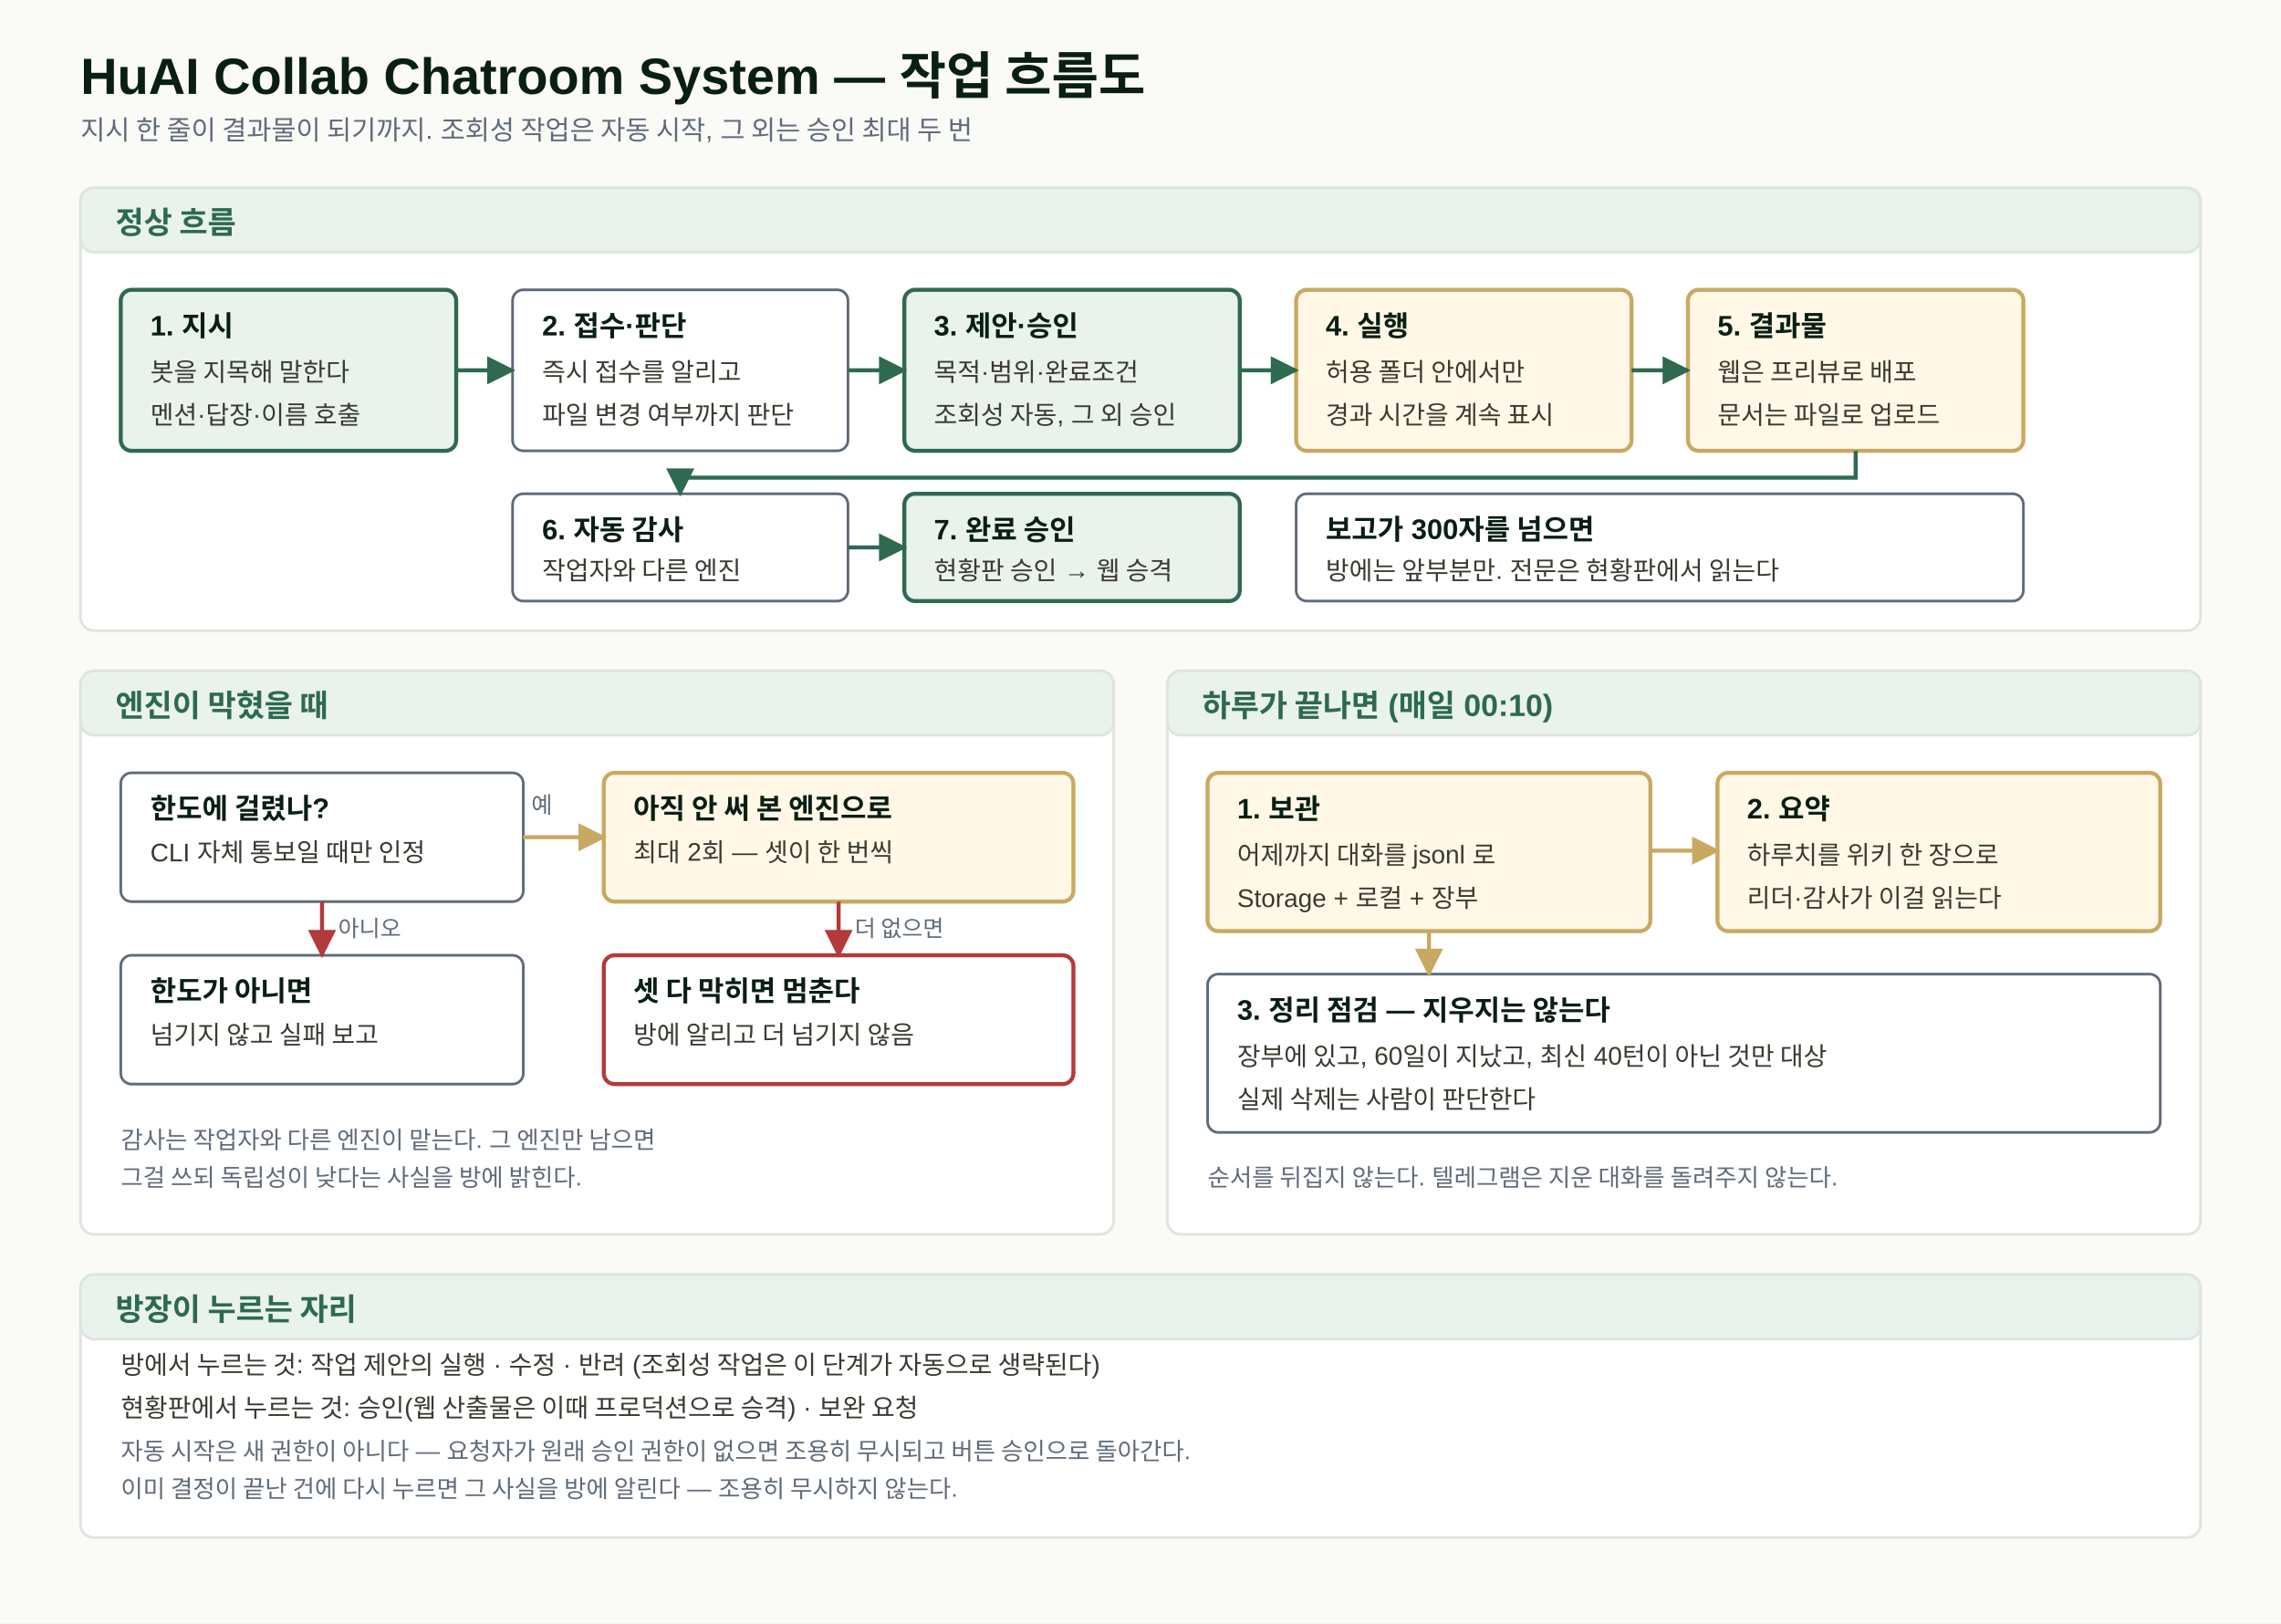
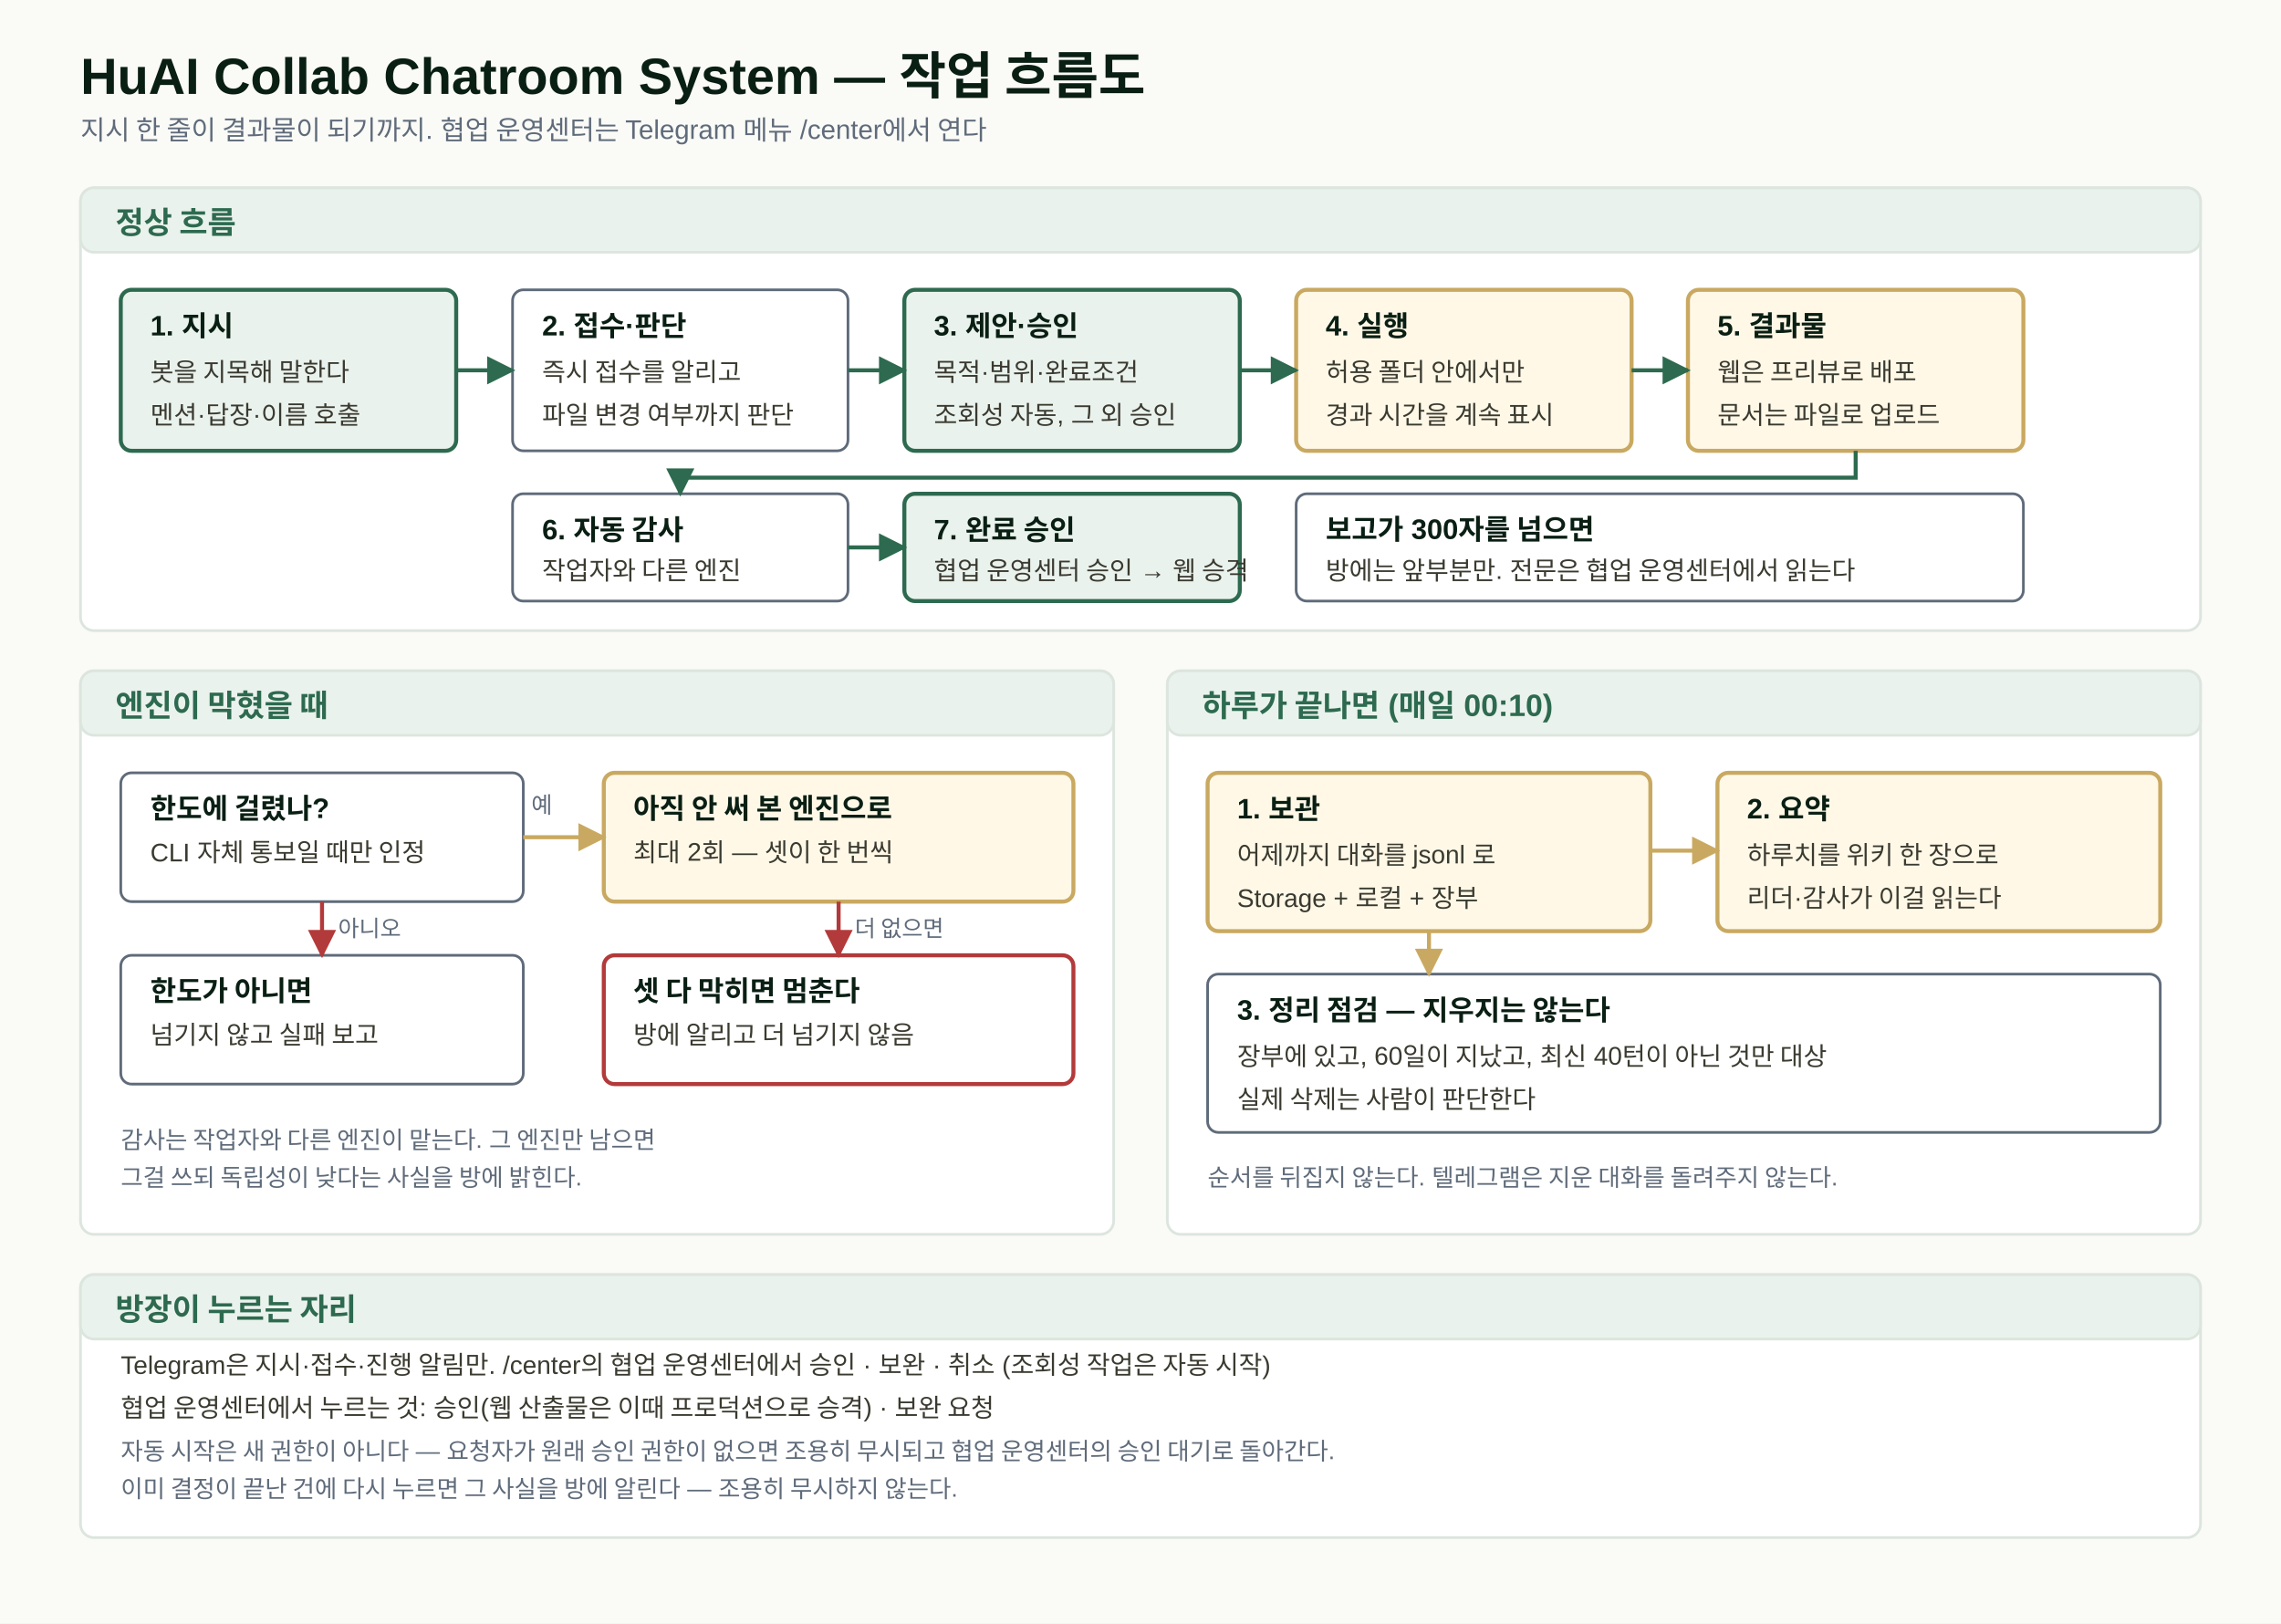
<svg xmlns="http://www.w3.org/2000/svg" width="1700" height="1210" viewBox="0 0 1700 1210" role="img" aria-labelledby="t d">
  <style>
    .bg{fill:#fafaf7}
    .lane{fill:#ffffff;stroke:#dce5de;stroke-width:2}
    .laneHead{fill:#eaf2ed;stroke:#dce5de;stroke-width:2}
    .step{fill:#ffffff;stroke:#5f6b7a;stroke-width:2}
    .stepOwner{fill:#eaf2ed;stroke:#2d6a4f;stroke-width:3}
    .stepAuto{fill:#fff8e7;stroke:#c9a961;stroke-width:3}
    .stepStop{fill:#ffffff;stroke:#b33a3a;stroke-width:3}
    .title{font:700 38px 'Malgun Gothic',Arial,sans-serif;fill:#0a1f14}
    .sub{font:20px 'Malgun Gothic',Arial,sans-serif;fill:#5f6b7a}
    .laneLabel{font:700 23px 'Malgun Gothic',Arial,sans-serif;fill:#2d6a4f}
    .stepHead{font:700 21px 'Malgun Gothic',Arial,sans-serif;fill:#0a1f14}
    .body{font:19px 'Malgun Gothic',Arial,sans-serif;fill:#3a3a30}
    .note{font:18px 'Malgun Gothic',Arial,sans-serif;fill:#5f6b7a}
    .edgeLabel{font:17px 'Malgun Gothic',Arial,sans-serif;fill:#5f6b7a}
    .flow{stroke:#2d6a4f;stroke-width:3;fill:none;marker-end:url(#a)}
    .flowGold{stroke:#c9a961;stroke-width:3;fill:none;marker-end:url(#ag)}
    .flowStop{stroke:#b33a3a;stroke-width:3;fill:none;marker-end:url(#ar)}
  </style>
  <defs>
    <marker id="a" viewBox="0 0 10 10" refX="9" refY="5" markerWidth="7" markerHeight="7" orient="auto-start-reverse">
      <path d="M 0 0 L 10 5 L 0 10 z" fill="#2d6a4f" />
    </marker>
    <marker id="ag" viewBox="0 0 10 10" refX="9" refY="5" markerWidth="7" markerHeight="7" orient="auto-start-reverse">
      <path d="M 0 0 L 10 5 L 0 10 z" fill="#c9a961" />
    </marker>
    <marker id="ar" viewBox="0 0 10 10" refX="9" refY="5" markerWidth="7" markerHeight="7" orient="auto-start-reverse">
      <path d="M 0 0 L 10 5 L 0 10 z" fill="#b33a3a" />
    </marker>
  </defs>
  <rect class="bg" x="0" y="0" width="1700" height="1210" />
  <text class="title" x="60" y="70">HuAI Collab Chatroom System — 작업 흐름도</text>
-   <text class="sub" x="60" y="104">지시 한 줄이 결과물이 되기까지. 조회성 작업은 자동 시작, 그 외는 승인 최대 두 번</text>
+   <text class="sub" x="60" y="104">지시 한 줄이 결과물이 되기까지. 협업 운영센터는 Telegram 메뉴 /center에서 연다</text>
  <rect class="lane" x="60" y="140" width="1580" height="330" rx="10" />
  <rect class="laneHead" x="60" y="140" width="1580" height="48" rx="10" />
  <text class="laneLabel" x="86" y="174">정상 흐름</text>
  <rect class="stepOwner" x="90" y="216" width="250" height="120" rx="8" />
  <text class="stepHead" x="112" y="250">1. 지시</text>
  <text class="body" x="112" y="284">봇을 지목해 말한다</text>
  <text class="body" x="112" y="316">멘션·답장·이름 호출</text>
  <rect class="step" x="382" y="216" width="250" height="120" rx="8" />
  <text class="stepHead" x="404" y="250">2. 접수·판단</text>
  <text class="body" x="404" y="284">즉시 접수를 알리고</text>
  <text class="body" x="404" y="316">파일 변경 여부까지 판단</text>
  <rect class="stepOwner" x="674" y="216" width="250" height="120" rx="8" />
  <text class="stepHead" x="696" y="250">3. 제안·승인</text>
  <text class="body" x="696" y="284">목적·범위·완료조건</text>
  <text class="body" x="696" y="316">조회성 자동, 그 외 승인</text>
  <rect class="stepAuto" x="966" y="216" width="250" height="120" rx="8" />
  <text class="stepHead" x="988" y="250">4. 실행</text>
  <text class="body" x="988" y="284">허용 폴더 안에서만</text>
  <text class="body" x="988" y="316">경과 시간을 계속 표시</text>
  <rect class="stepAuto" x="1258" y="216" width="250" height="120" rx="8" />
  <text class="stepHead" x="1280" y="250">5. 결과물</text>
  <text class="body" x="1280" y="284">웹은 프리뷰로 배포</text>
  <text class="body" x="1280" y="316">문서는 파일로 업로드</text>
  <rect class="step" x="382" y="368" width="250" height="80" rx="8" />
  <text class="stepHead" x="404" y="402">6. 자동 감사</text>
  <text class="body" x="404" y="432">작업자와 다른 엔진</text>
  <rect class="stepOwner" x="674" y="368" width="250" height="80" rx="8" />
  <text class="stepHead" x="696" y="402">7. 완료 승인</text>
-   <text class="body" x="696" y="432">현황판 승인 → 웹 승격</text>
+   <text class="body" x="696" y="432">협업 운영센터 승인 → 웹 승격</text>
  <rect class="step" x="966" y="368" width="542" height="80" rx="8" />
  <text class="stepHead" x="988" y="402">보고가 300자를 넘으면</text>
-   <text class="body" x="988" y="432">방에는 앞부분만. 전문은 현황판에서 읽는다</text>
+   <text class="body" x="988" y="432">방에는 앞부분만. 전문은 협업 운영센터에서 읽는다</text>
  <path class="flow" d="M 340 276 L 382 276" />
  <path class="flow" d="M 632 276 L 674 276" />
  <path class="flow" d="M 924 276 L 966 276" />
  <path class="flow" d="M 1216 276 L 1258 276" />
  <path class="flow" d="M 1383 336 L 1383 356 L 507 356 L 507 368" />
  <path class="flow" d="M 632 408 L 674 408" />
  <rect class="lane" x="60" y="500" width="770" height="420" rx="10" />
  <rect class="laneHead" x="60" y="500" width="770" height="48" rx="10" />
  <text class="laneLabel" x="86" y="534">엔진이 막혔을 때</text>
  <rect class="step" x="90" y="576" width="300" height="96" rx="8" />
  <text class="stepHead" x="112" y="610">한도에 걸렸나?</text>
  <text class="body" x="112" y="642">CLI 자체 통보일 때만 인정</text>
  <rect class="stepAuto" x="450" y="576" width="350" height="96" rx="8" />
  <text class="stepHead" x="472" y="610">아직 안 써 본 엔진으로</text>
  <text class="body" x="472" y="642">최대 2회 — 셋이 한 번씩</text>
  <rect class="step" x="90" y="712" width="300" height="96" rx="8" />
  <text class="stepHead" x="112" y="746">한도가 아니면</text>
  <text class="body" x="112" y="778">넘기지 않고 실패 보고</text>
  <rect class="stepStop" x="450" y="712" width="350" height="96" rx="8" />
  <text class="stepHead" x="472" y="746">셋 다 막히면 멈춘다</text>
  <text class="body" x="472" y="778">방에 알리고 더 넘기지 않음</text>
  <text class="note" x="90" y="856">감사는 작업자와 다른 엔진이 맡는다. 그 엔진만 남으면</text>
  <text class="note" x="90" y="884">그걸 쓰되 독립성이 낮다는 사실을 방에 밝힌다.</text>
  <path class="flowGold" d="M 390 624 L 450 624" />
  <text class="edgeLabel" x="396" y="606">예</text>
  <path class="flowStop" d="M 240 672 L 240 712" />
  <text class="edgeLabel" x="252" y="698">아니오</text>
  <path class="flowStop" d="M 625 672 L 625 712" />
  <text class="edgeLabel" x="637" y="698">더 없으면</text>
  <rect class="lane" x="870" y="500" width="770" height="420" rx="10" />
  <rect class="laneHead" x="870" y="500" width="770" height="48" rx="10" />
  <text class="laneLabel" x="896" y="534">하루가 끝나면 (매일 00:10)</text>
  <rect class="stepAuto" x="900" y="576" width="330" height="118" rx="8" />
  <text class="stepHead" x="922" y="610">1. 보관</text>
  <text class="body" x="922" y="644">어제까지 대화를 jsonl 로</text>
  <text class="body" x="922" y="676">Storage + 로컬 + 장부</text>
  <rect class="stepAuto" x="1280" y="576" width="330" height="118" rx="8" />
  <text class="stepHead" x="1302" y="610">2. 요약</text>
  <text class="body" x="1302" y="644">하루치를 위키 한 장으로</text>
  <text class="body" x="1302" y="676">리더·감사가 이걸 읽는다</text>
  <rect class="step" x="900" y="726" width="710" height="118" rx="8" />
  <text class="stepHead" x="922" y="760">3. 정리 점검 — 지우지는 않는다</text>
  <text class="body" x="922" y="794">장부에 있고, 60일이 지났고, 최신 40턴이 아닌 것만 대상</text>
  <text class="body" x="922" y="826">실제 삭제는 사람이 판단한다</text>
  <text class="note" x="900" y="884">순서를 뒤집지 않는다. 텔레그램은 지운 대화를 돌려주지 않는다.</text>
  <path class="flowGold" d="M 1230 634 L 1280 634" />
  <path class="flowGold" d="M 1065 694 L 1065 726" />
  <rect class="lane" x="60" y="950" width="1580" height="196" rx="10" />
  <rect class="laneHead" x="60" y="950" width="1580" height="48" rx="10" />
  <text class="laneLabel" x="86" y="984">방장이 누르는 자리</text>
-   <text class="body" x="90" y="1024">방에서 누르는 것: 작업 제안의 실행 · 수정 · 반려 (조회성 작업은 이 단계가 자동으로 생략된다)</text>
-   <text class="body" x="90" y="1056">현황판에서 누르는 것: 승인(웹 산출물은 이때 프로덕션으로 승격) · 보완 요청</text>
-   <text class="note" x="90" y="1088">자동 시작은 새 권한이 아니다 — 요청자가 원래 승인 권한이 없으면 조용히 무시되고 버튼 승인으로 돌아간다.</text>
+   <text class="body" x="90" y="1024">Telegram은 지시·접수·진행 알림만. /center의 협업 운영센터에서 승인 · 보완 · 취소 (조회성 작업은 자동 시작)</text>
+   <text class="body" x="90" y="1056">협업 운영센터에서 누르는 것: 승인(웹 산출물은 이때 프로덕션으로 승격) · 보완 요청</text>
+   <text class="note" x="90" y="1088">자동 시작은 새 권한이 아니다 — 요청자가 원래 승인 권한이 없으면 조용히 무시되고 협업 운영센터의 승인 대기로 돌아간다.</text>
  <text class="note" x="90" y="1116">이미 결정이 끝난 건에 다시 누르면 그 사실을 방에 알린다 — 조용히 무시하지 않는다.</text>
</svg>
